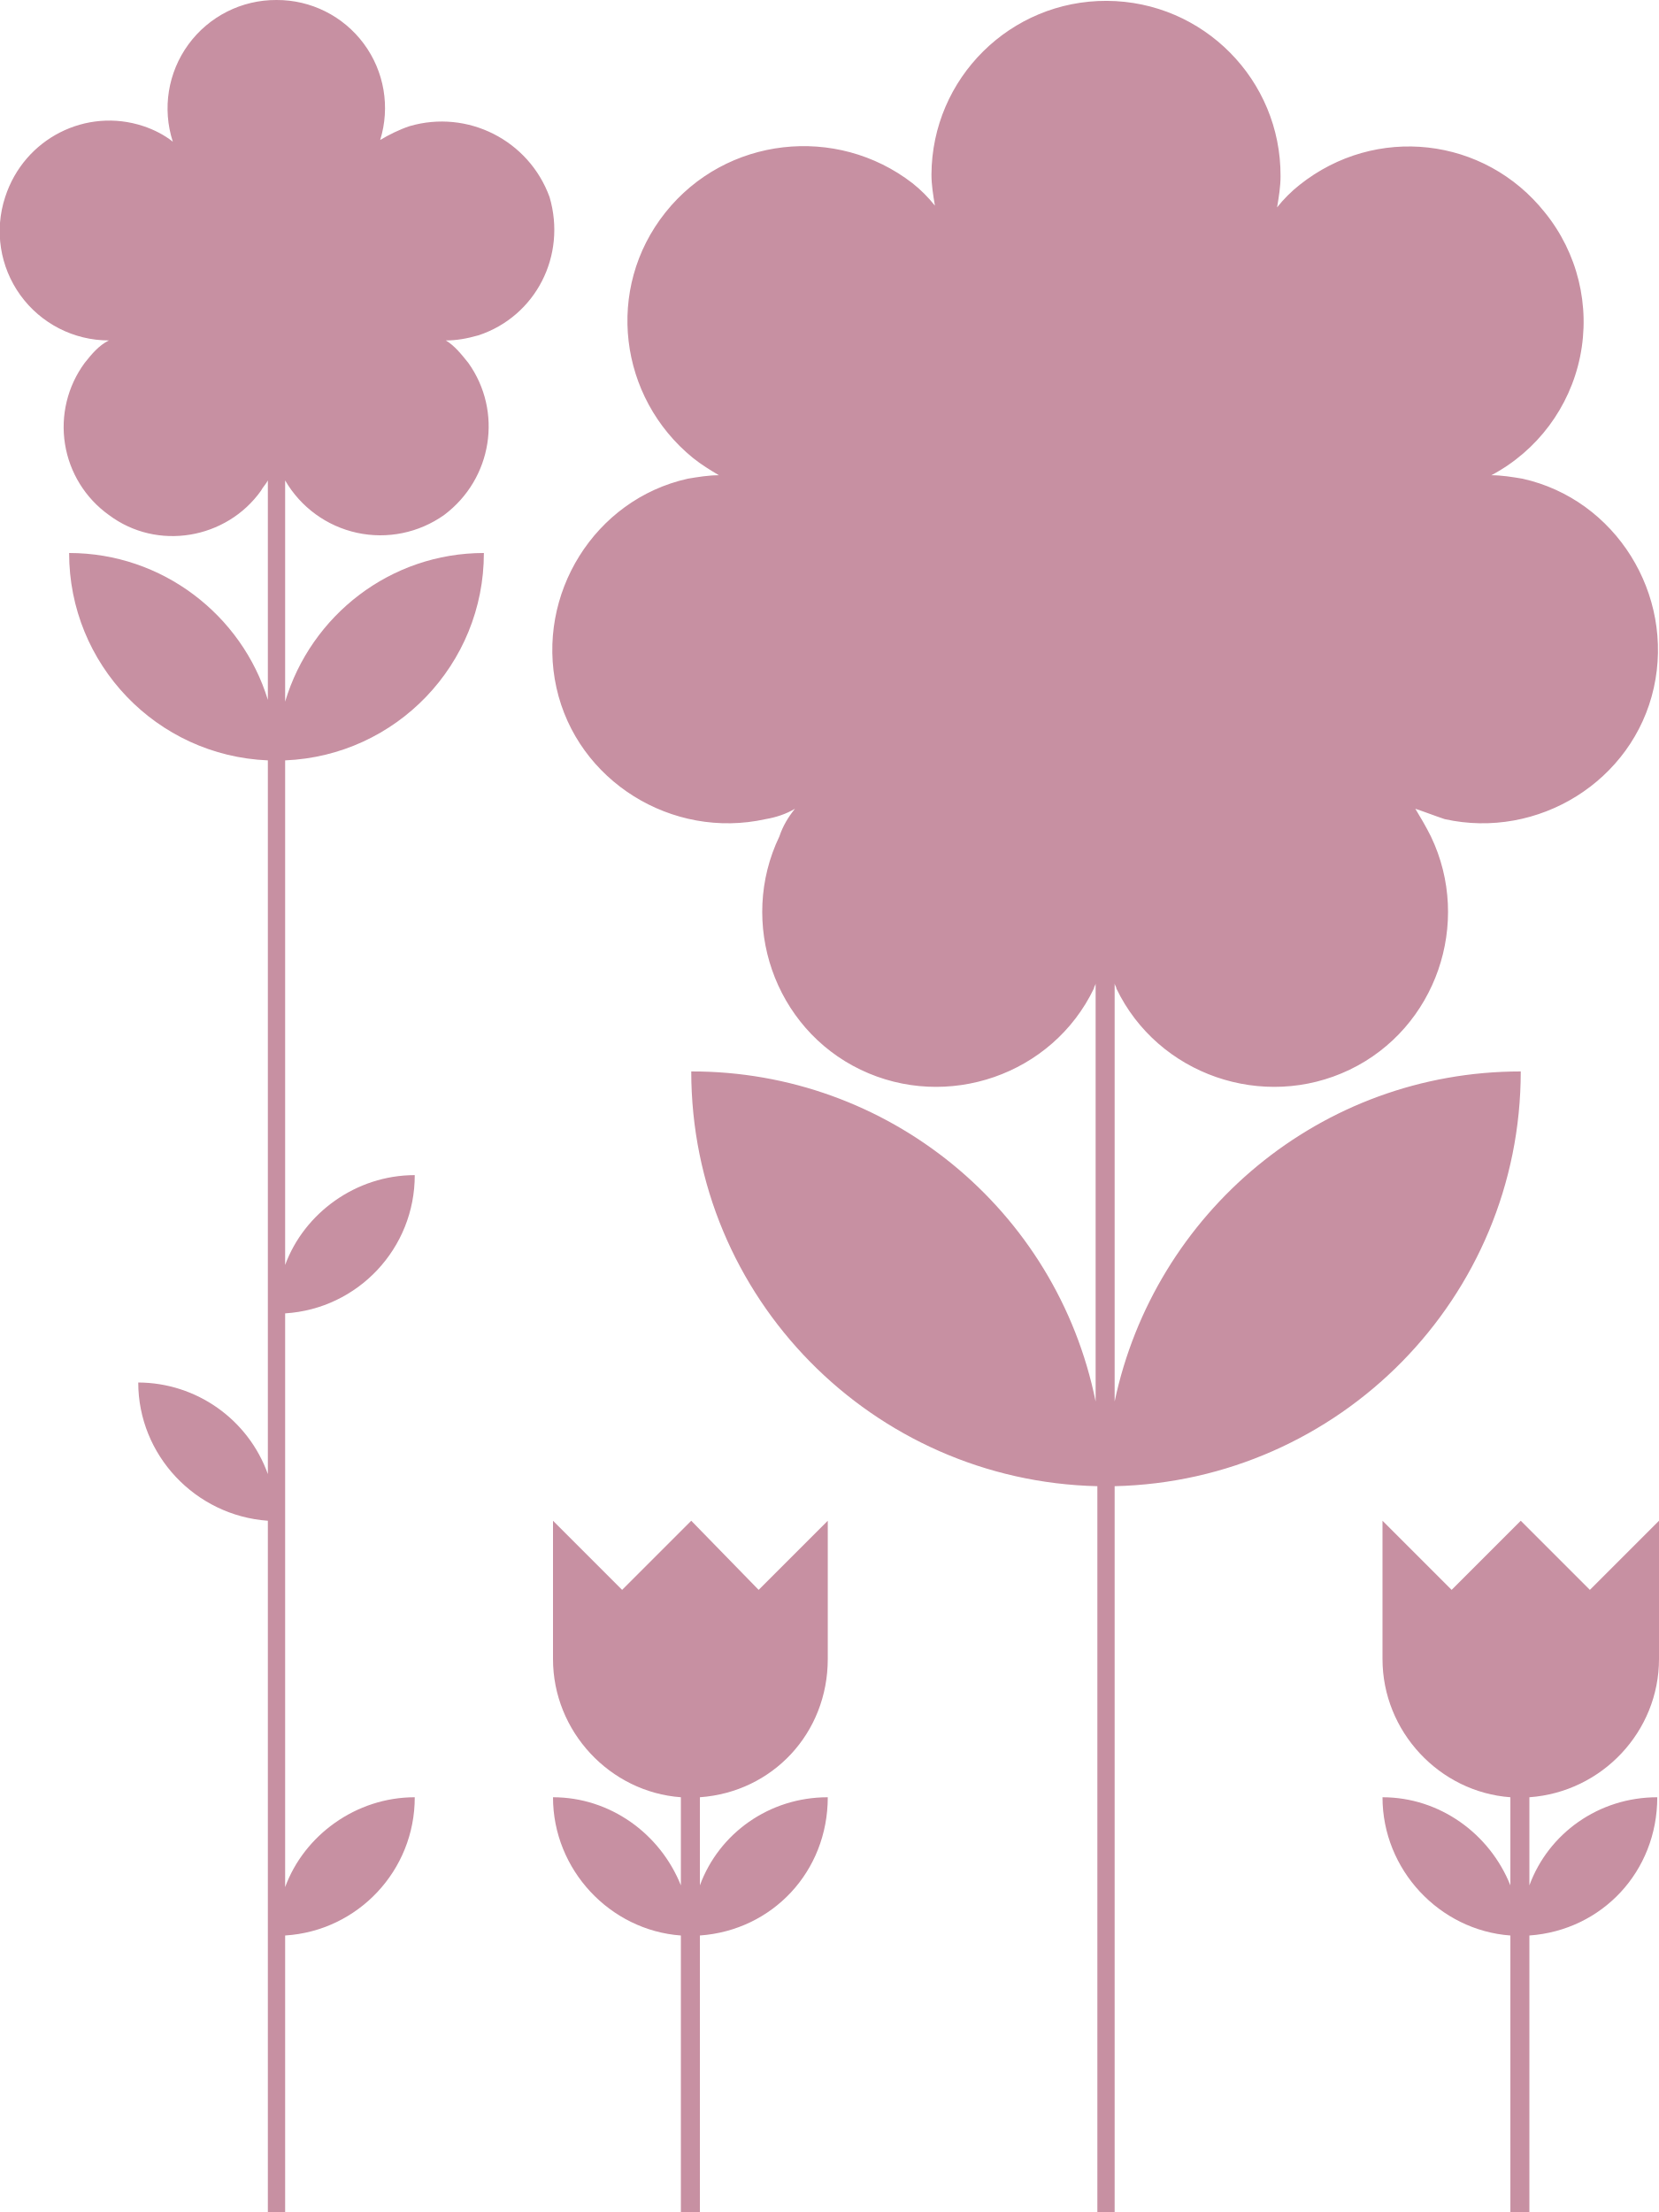
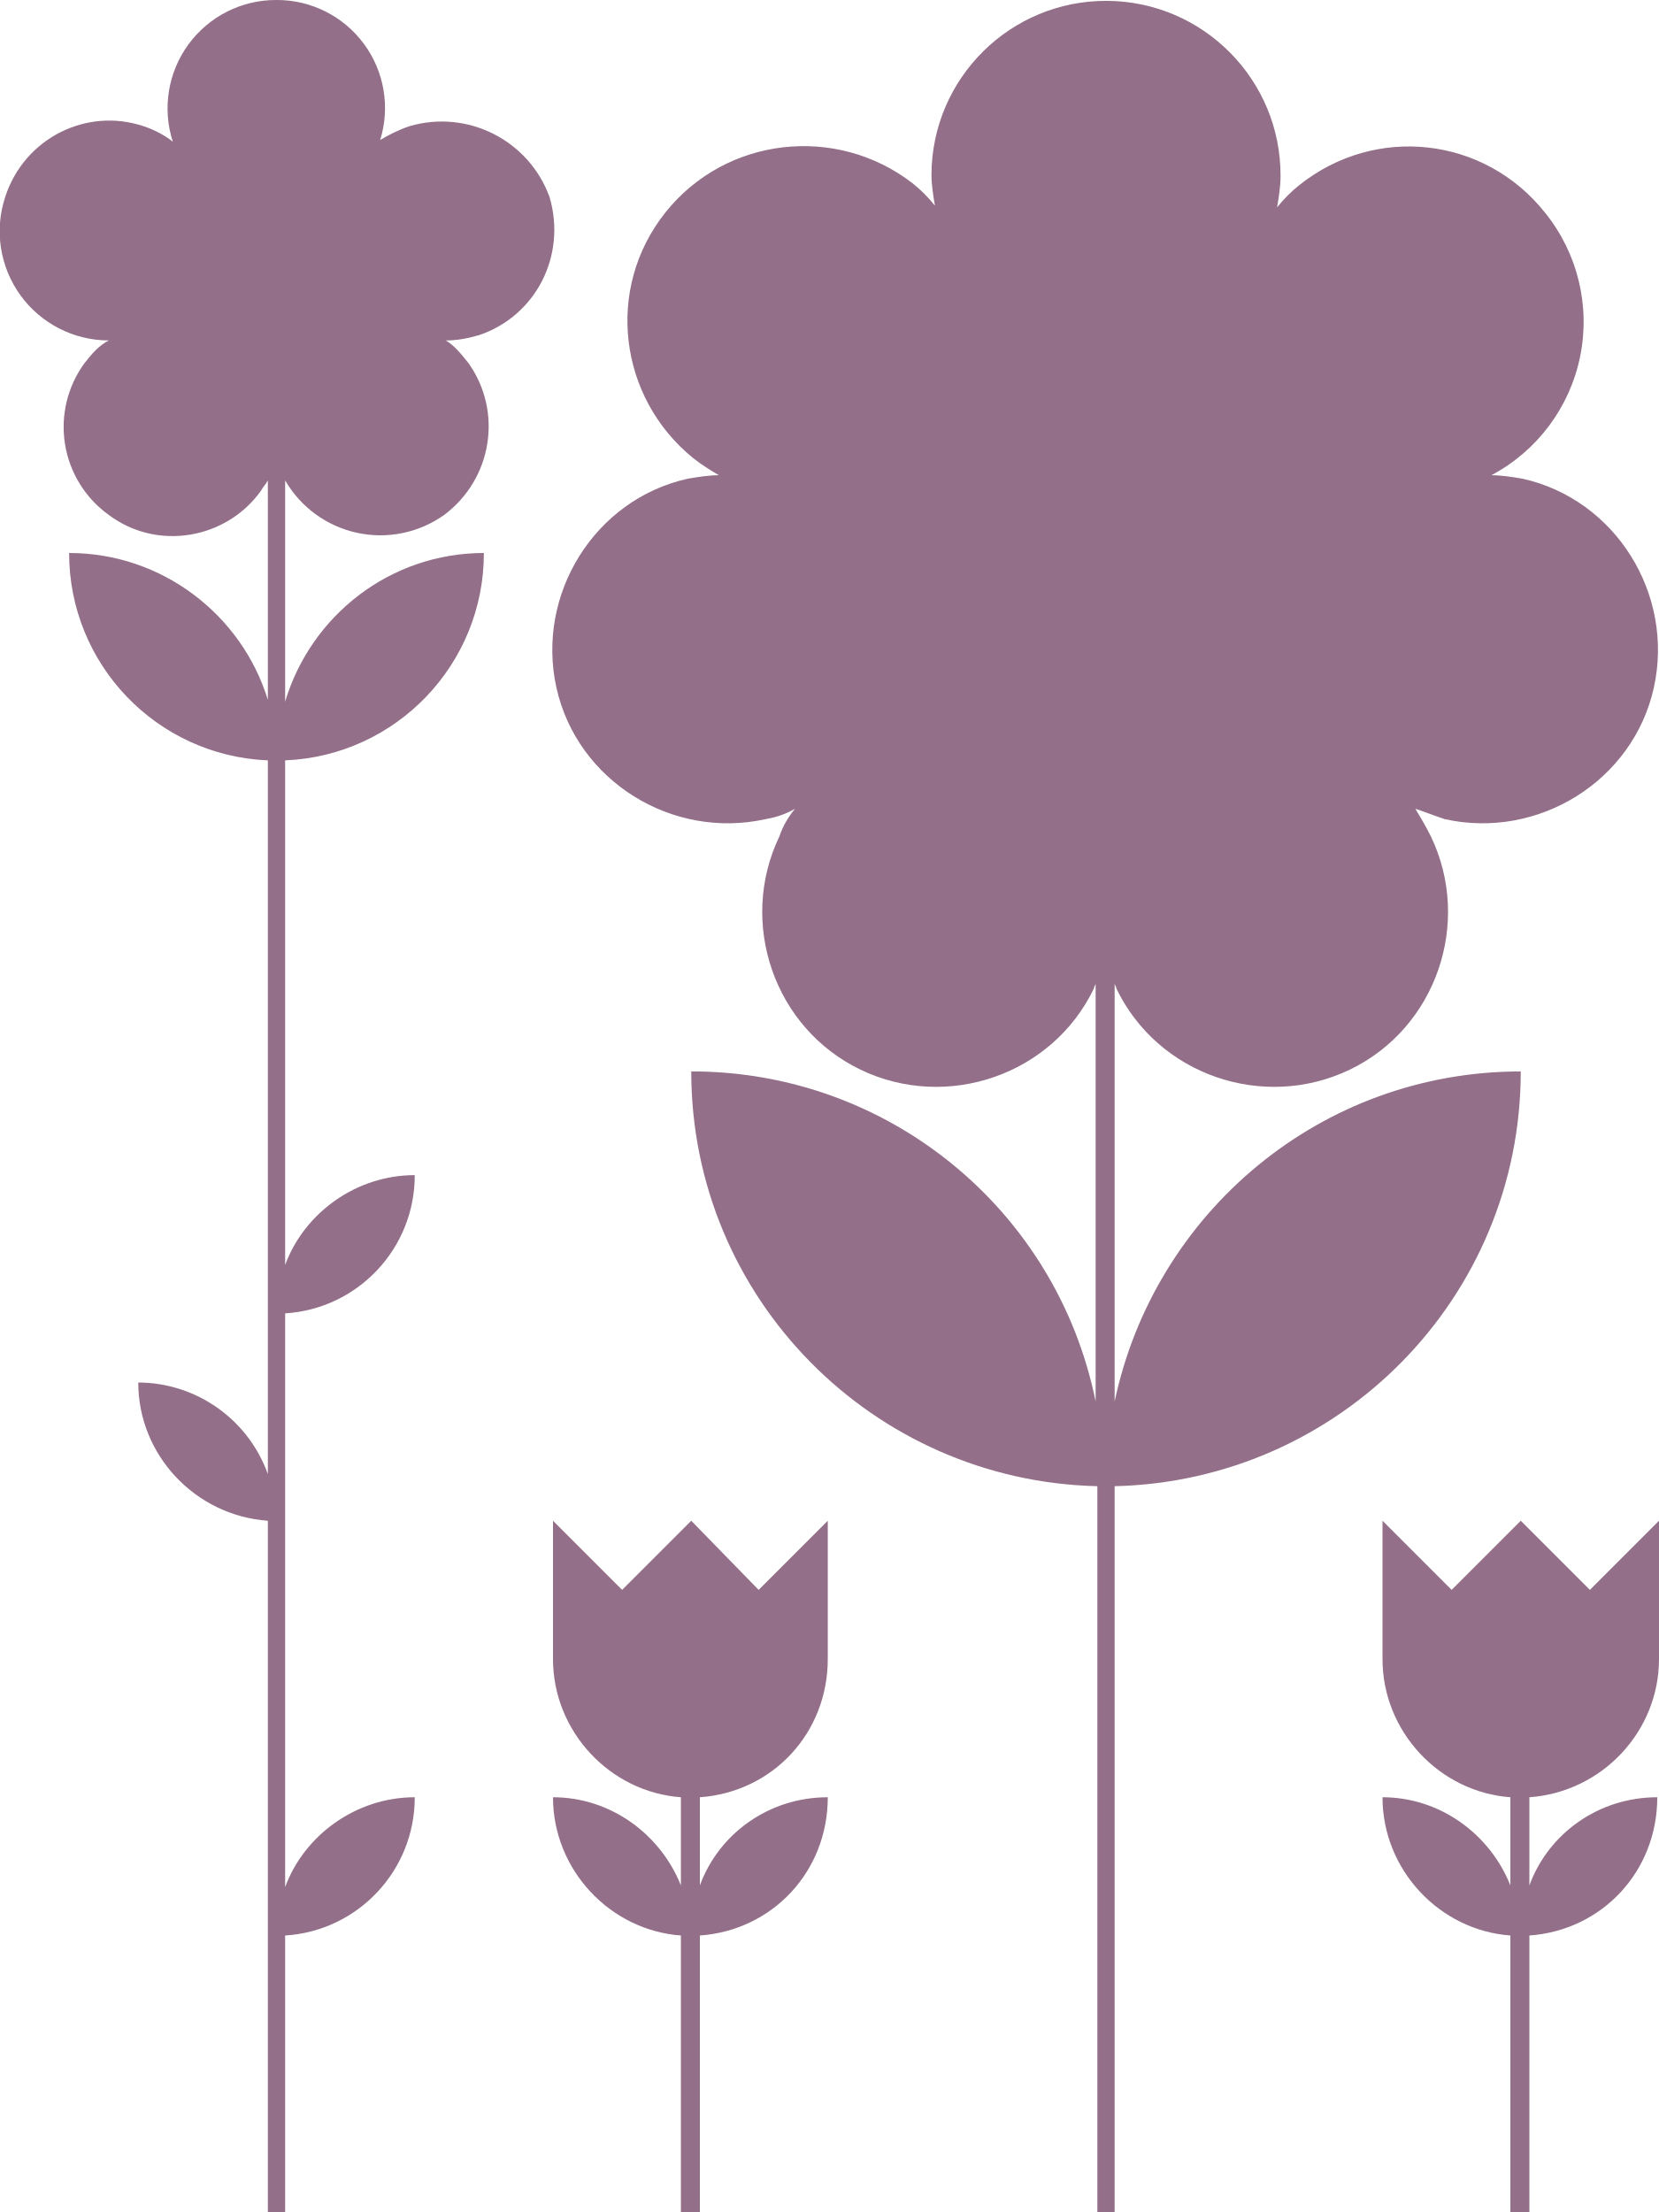
<svg xmlns="http://www.w3.org/2000/svg" xml:space="preserve" viewBox="0 0 96 128">
-   <g fill="rgb(199, 144, 162)">
+   <g fill="rgb(147, 111, 137)">
    <path d="M88 62c-11.6 0-21.2 8.2-23.5 19.1V56.9c0 .1.1.2.1.3 2.4 5 8.5 7.1 13.5 4.7 5-2.4 7.1-8.5 4.7-13.5-.3-.6-.6-1.1-.9-1.6.6.2 1.1.4 1.7.6 5.4 1.2 10.9-2.2 12.1-7.6 1.2-5.4-2.2-10.9-7.6-12.1-.6-.1-1.2-.2-1.8-.2a10.05 10.05 0 0 0 3.1-15.2c-3.5-4.4-9.8-5.1-14.2-1.6a8 8 0 0 0-1.3 1.3c.1-.6.2-1.2.2-1.8a10.1 10.1 0 1 0-20.2-.1c0 .6.1 1.2.2 1.8a8 8 0 0 0-1.3-1.3C48.4 7.2 42 7.9 38.5 12.3S35.8 23 40.1 26.5c.5.4 1 .7 1.5 1-.6 0-1.2.1-1.8.2-5.4 1.2-8.8 6.7-7.6 12.1s6.7 8.8 12.1 7.6c.6-.1 1.2-.3 1.7-.6-.4.5-.7 1-.9 1.6-2.4 5-.3 11.1 4.7 13.5 5 2.4 11.1.3 13.5-4.7 0-.1.1-.2.1-.3v24.2A23.83 23.83 0 0 0 40 62c0 13.1 10.5 23.7 23.5 24v42h1V86c13-.3 23.5-10.9 23.5-24zM23.7 7.3c-.6.2-1.2.5-1.7.8A6.25 6.25 0 0 0 16 0a6.27 6.27 0 0 0-6 8.2c-.5-.4-1.1-.7-1.7-.9-3.3-1.1-6.9.7-8 4.1a6.32 6.32 0 0 0 6 8.3c-.6.3-1 .8-1.4 1.3a6.26 6.26 0 0 0 1.4 8.8c2.8 2.1 6.8 1.4 8.8-1.4.1-.2.3-.4.4-.6v12.7C14 35.6 9.4 32 4 32a12 12 0 0 0 11.5 12v41.3A8 8 0 0 0 8 80c0 4.2 3.3 7.7 7.5 8v40h1v-16a8 8 0 0 0 7.5-8c-3.4 0-6.4 2.2-7.5 5.2V76a8 8 0 0 0 7.5-8c-3.4 0-6.4 2.2-7.5 5.2V44A12 12 0 0 0 28 32c-5.4 0-10 3.6-11.5 8.6V27.8a6.37 6.37 0 0 0 9.2 2c2.8-2.1 3.4-6 1.4-8.8-.4-.5-.8-1-1.3-1.3.6 0 1.2-.1 1.9-.3 3.3-1.1 5.1-4.6 4.1-8a6.64 6.64 0 0 0-8.1-4.1z" />
    <path d="m40 88-4 4-4-4v8c0 4.2 3.3 7.7 7.4 8v5.1c-1.2-3-4.1-5.1-7.4-5.1 0 4.2 3.3 7.7 7.4 8v16h1.1v-16c4.2-.3 7.4-3.7 7.4-8-3.4 0-6.3 2.1-7.4 5.1V104c4.2-.3 7.4-3.7 7.4-8v-8l-4 4-3.9-4zm56 8v-8l-4 4-4-4-4 4-4-4v8c0 4.2 3.3 7.7 7.4 8v5.1c-1.2-3-4.1-5.1-7.4-5.1 0 4.2 3.3 7.7 7.4 8v16h1.1v-16c4.2-.3 7.4-3.7 7.4-8-3.4 0-6.3 2.1-7.4 5.1V104c4.2-.3 7.5-3.8 7.5-8z" />
  </g>
</svg>
